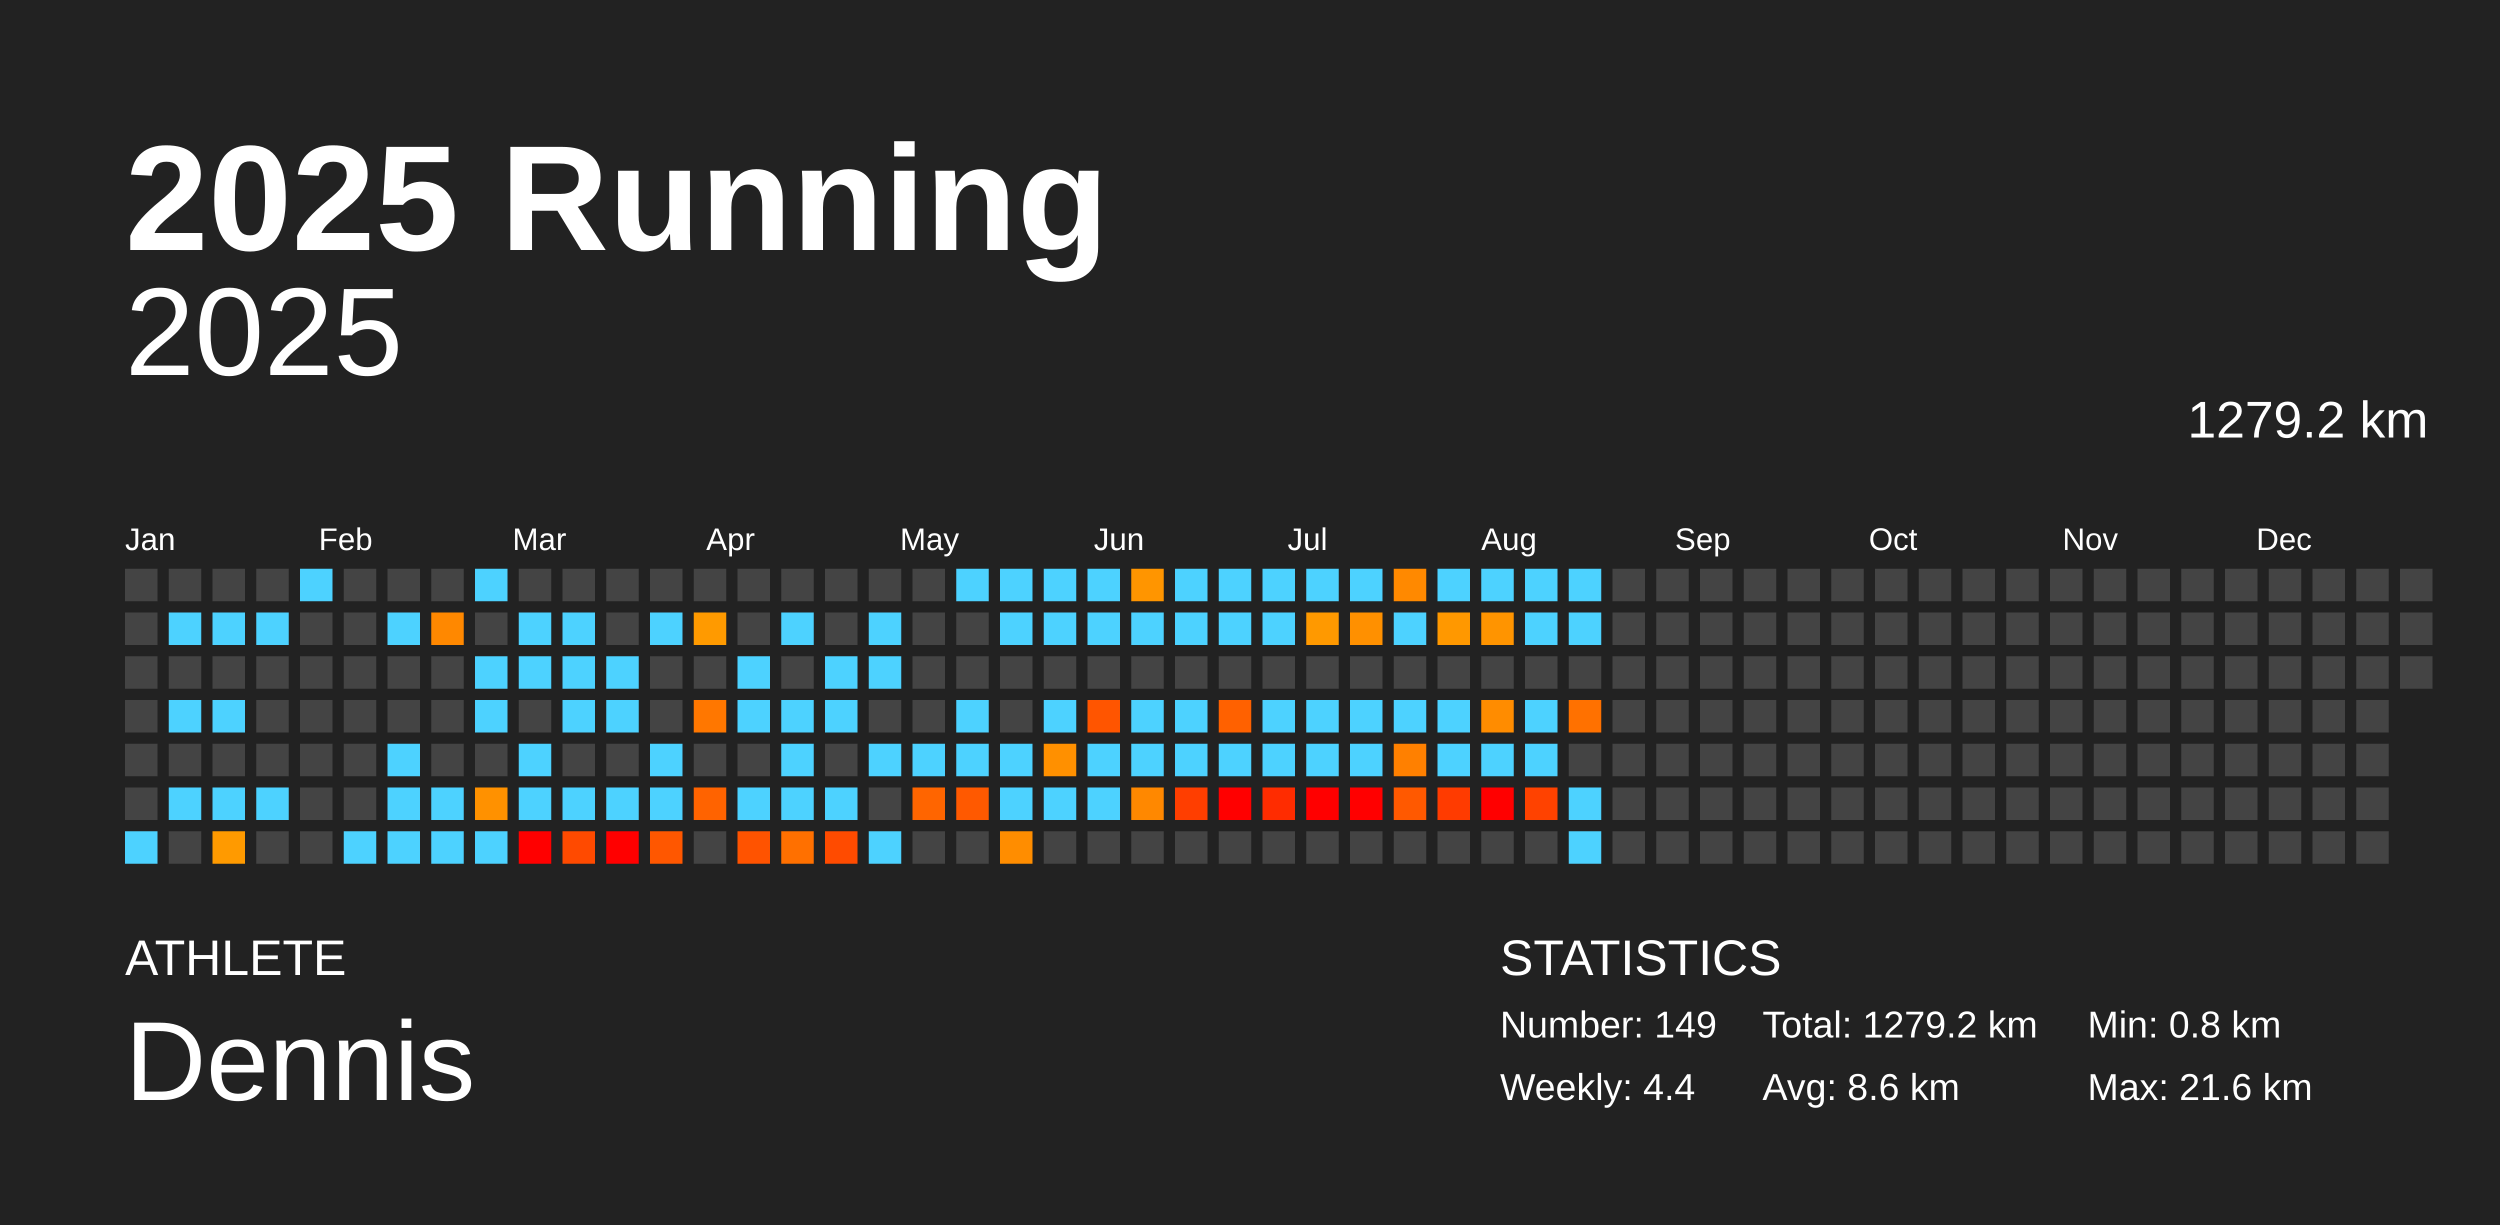
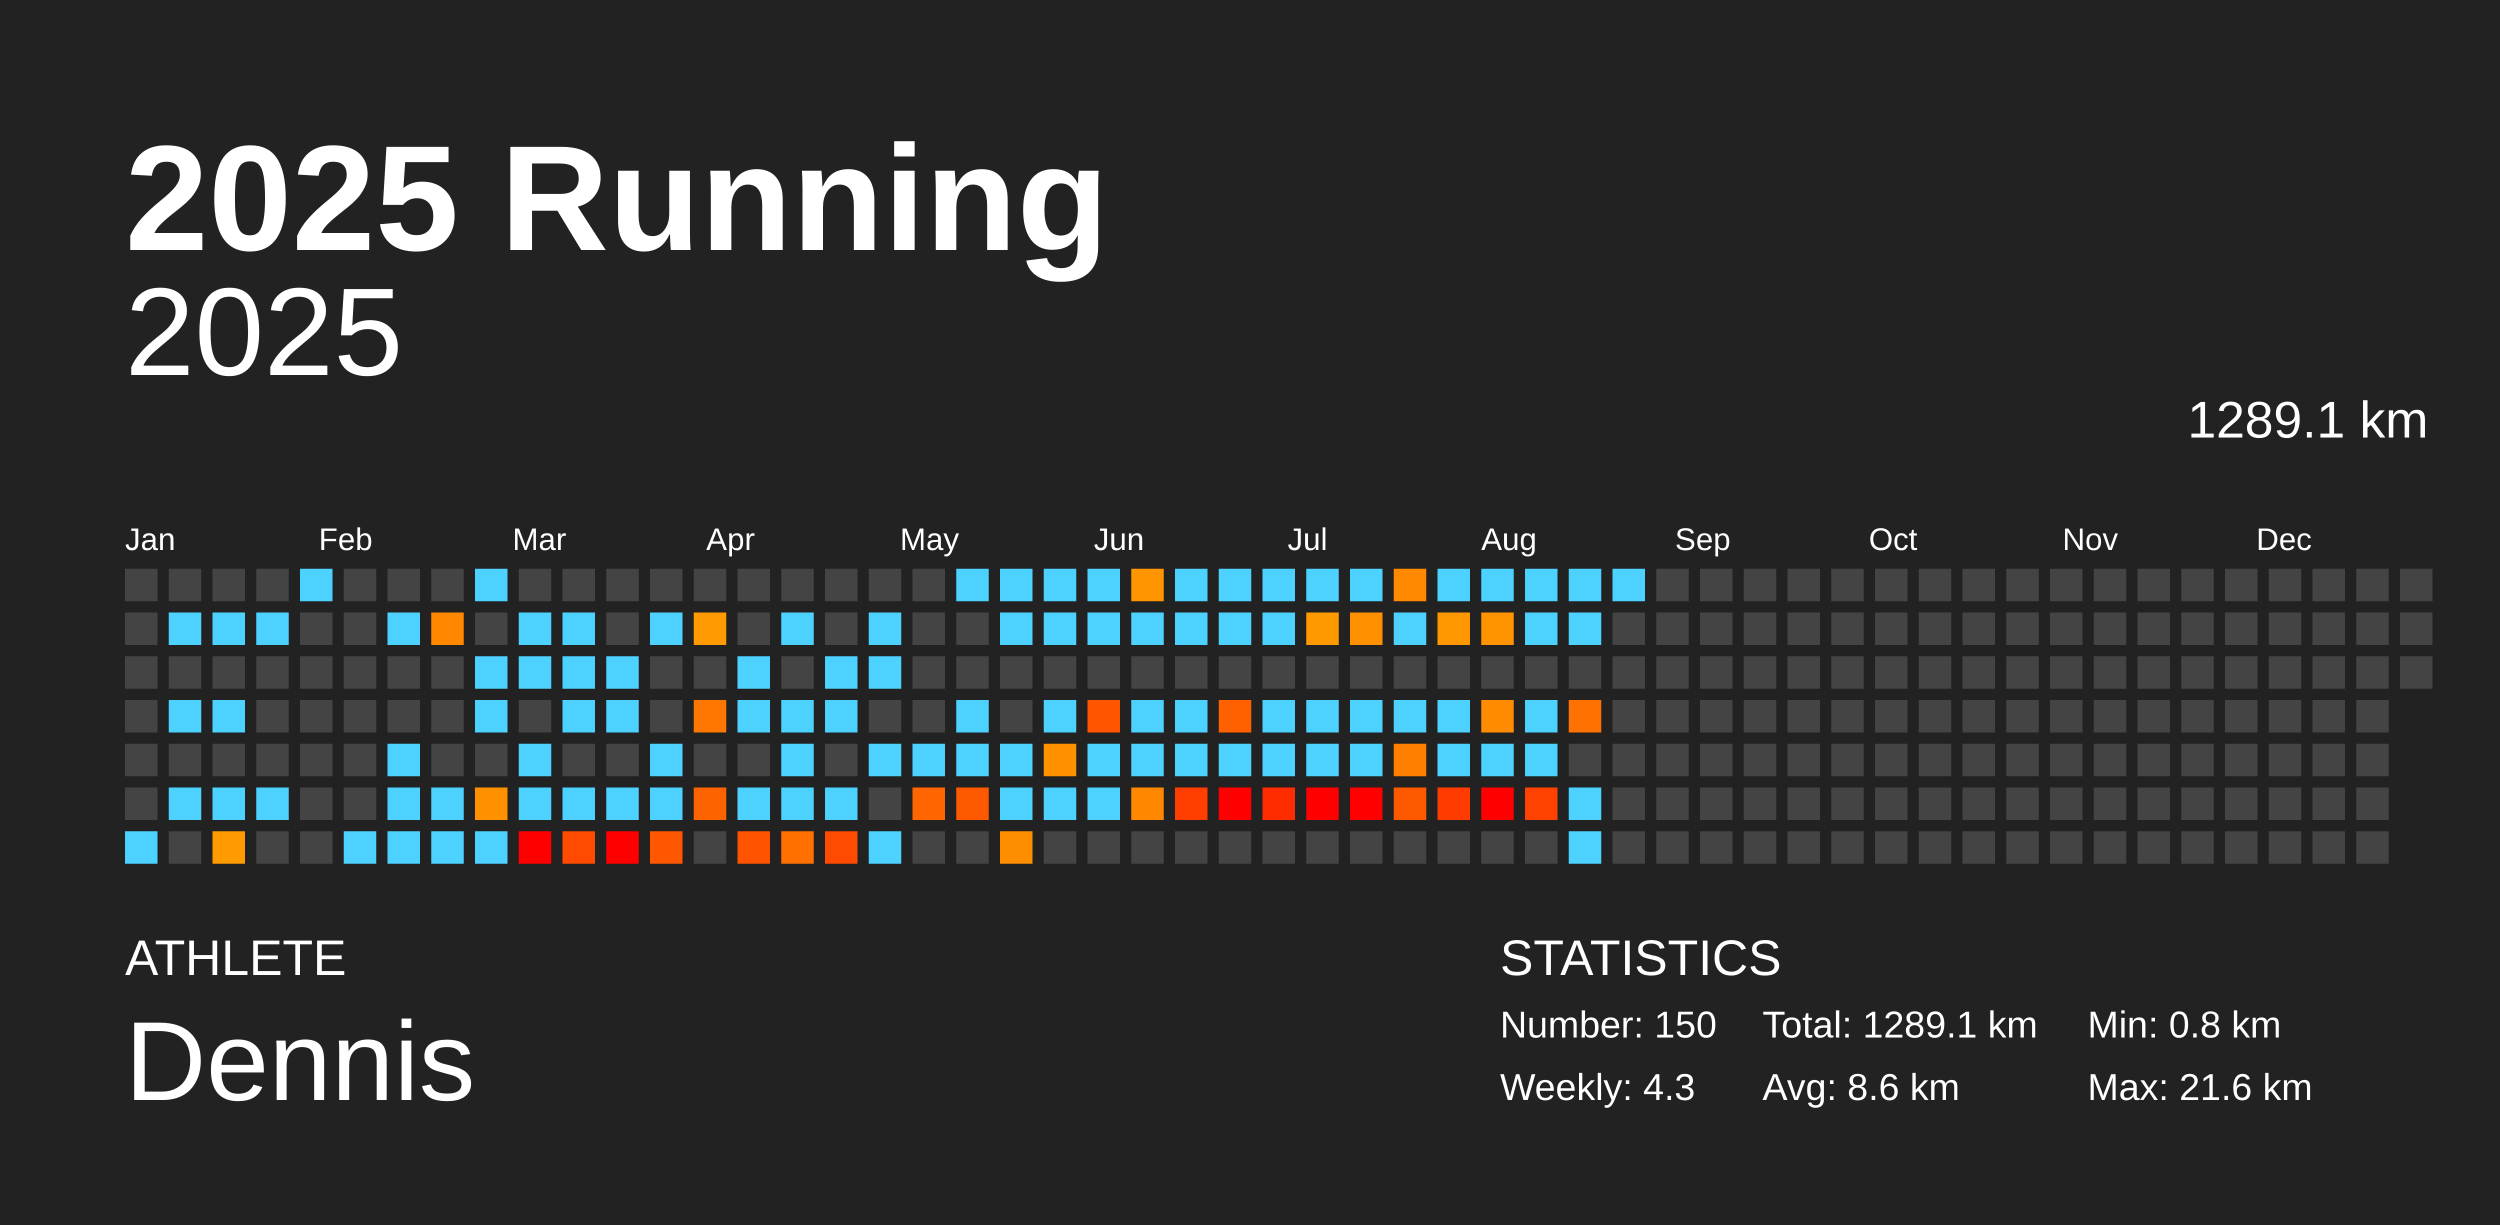
<svg xmlns="http://www.w3.org/2000/svg" baseProfile="full" height="98mm" version="1.1" viewBox="0,0,200,98" width="200mm">
  <defs />
  <rect fill="#222222" height="98" width="200" x="0" y="0" />
  <text fill="#FFFFFF" style="font-size:12px; font-family:Arial; font-weight:bold;" x="10" y="20">2025 Running</text>
  <text fill="#FFFFFF" style="font-size:4px; font-family:Arial" x="10" y="78">ATHLETE</text>
  <text fill="#FFFFFF" style="font-size:9px; font-family:Arial" x="10" y="88">Dennis</text>
  <text fill="#FFFFFF" style="font-size:4px; font-family:Arial" x="120" y="78">STATISTICS</text>
-   <text fill="#FFFFFF" style="font-size:3px; font-family:Arial" x="120" y="83">Number: 149</text>
-   <text fill="#FFFFFF" style="font-size:3px; font-family:Arial" x="120" y="88">Weekly: 4.4</text>
-   <text fill="#FFFFFF" style="font-size:3px; font-family:Arial" x="141" y="83">Total: 1279.2 km</text>
+   <text fill="#FFFFFF" style="font-size:3px; font-family:Arial" x="120" y="83">Number: 150</text>
+   <text fill="#FFFFFF" style="font-size:3px; font-family:Arial" x="120" y="88">Weekly: 4.3</text>
+   <text fill="#FFFFFF" style="font-size:3px; font-family:Arial" x="141" y="83">Total: 1289.1 km</text>
  <text fill="#FFFFFF" style="font-size:3px; font-family:Arial" x="141" y="88">Avg: 8.6 km</text>
  <text fill="#FFFFFF" style="font-size:3px; font-family:Arial" x="167" y="83">Min: 0.8 km</text>
  <text fill="#FFFFFF" style="font-size:3px; font-family:Arial" x="167" y="88">Max: 21.6 km</text>
  <text alignment-baseline="hanging" fill="#FFFFFF" style="font-size:10.0px; font-family:Arial;" x="10" y="30">2025</text>
-   <text alignment-baseline="hanging" fill="#FFFFFF" style="font-size:4.125px; font-family:Arial;" x="175" y="35">1279.2 km</text>
+   <text alignment-baseline="hanging" fill="#FFFFFF" style="font-size:4.125px; font-family:Arial;" x="175" y="35">1289.1 km</text>
  <text fill="#FFFFFF" style="font-size:2.5px; font-family:Arial" x="10.0" y="44">Jan</text>
  <text fill="#FFFFFF" style="font-size:2.5px; font-family:Arial" x="25.5" y="44">Feb</text>
  <text fill="#FFFFFF" style="font-size:2.5px; font-family:Arial" x="41.0" y="44">Mar</text>
  <text fill="#FFFFFF" style="font-size:2.5px; font-family:Arial" x="56.5" y="44">Apr</text>
  <text fill="#FFFFFF" style="font-size:2.5px; font-family:Arial" x="72.0" y="44">May</text>
  <text fill="#FFFFFF" style="font-size:2.5px; font-family:Arial" x="87.5" y="44">Jun</text>
  <text fill="#FFFFFF" style="font-size:2.5px; font-family:Arial" x="103.0" y="44">Jul</text>
  <text fill="#FFFFFF" style="font-size:2.5px; font-family:Arial" x="118.5" y="44">Aug</text>
  <text fill="#FFFFFF" style="font-size:2.5px; font-family:Arial" x="134.0" y="44">Sep</text>
  <text fill="#FFFFFF" style="font-size:2.5px; font-family:Arial" x="149.5" y="44">Oct</text>
  <text fill="#FFFFFF" style="font-size:2.5px; font-family:Arial" x="165.0" y="44">Nov</text>
  <text fill="#FFFFFF" style="font-size:2.5px; font-family:Arial" x="180.5" y="44">Dec</text>
  <rect fill="#444444" height="2.6" width="2.6" x="10.0" y="45.5" />
  <rect fill="#444444" height="2.6" width="2.6" x="10.0" y="49.0" />
  <rect fill="#444444" height="2.6" width="2.6" x="10.0" y="52.5" />
  <rect fill="#444444" height="2.6" width="2.6" x="10.0" y="56.0" />
  <rect fill="#444444" height="2.6" width="2.6" x="10.0" y="59.5" />
  <rect fill="#444444" height="2.6" width="2.6" x="10.0" y="63.0" />
  <rect fill="#4dd2ff" height="2.6" width="2.6" x="10.0" y="66.5" />
  <rect fill="#444444" height="2.6" width="2.6" x="13.5" y="45.5" />
  <rect fill="#4dd2ff" height="2.6" width="2.6" x="13.5" y="49.0" />
  <rect fill="#444444" height="2.6" width="2.6" x="13.5" y="52.5" />
  <rect fill="#4dd2ff" height="2.6" width="2.6" x="13.5" y="56.0" />
  <rect fill="#444444" height="2.6" width="2.6" x="13.5" y="59.5" />
  <rect fill="#4dd2ff" height="2.6" width="2.6" x="13.5" y="63.0" />
  <rect fill="#444444" height="2.6" width="2.6" x="13.5" y="66.5" />
  <rect fill="#444444" height="2.6" width="2.6" x="17.0" y="45.5" />
  <rect fill="#4dd2ff" height="2.6" width="2.6" x="17.0" y="49.0" />
  <rect fill="#444444" height="2.6" width="2.6" x="17.0" y="52.5" />
  <rect fill="#4dd2ff" height="2.6" width="2.6" x="17.0" y="56.0" />
  <rect fill="#444444" height="2.6" width="2.6" x="17.0" y="59.5" />
  <rect fill="#4dd2ff" height="2.6" width="2.6" x="17.0" y="63.0" />
  <rect fill="#ff9a00" height="2.6" width="2.6" x="17.0" y="66.5" />
  <rect fill="#444444" height="2.6" width="2.6" x="20.5" y="45.5" />
  <rect fill="#4dd2ff" height="2.6" width="2.6" x="20.5" y="49.0" />
  <rect fill="#444444" height="2.6" width="2.6" x="20.5" y="52.5" />
  <rect fill="#444444" height="2.6" width="2.6" x="20.5" y="56.0" />
  <rect fill="#444444" height="2.6" width="2.6" x="20.5" y="59.5" />
  <rect fill="#4dd2ff" height="2.6" width="2.6" x="20.5" y="63.0" />
  <rect fill="#444444" height="2.6" width="2.6" x="20.5" y="66.5" />
  <rect fill="#4dd2ff" height="2.6" width="2.6" x="24.0" y="45.5" />
  <rect fill="#444444" height="2.6" width="2.6" x="24.0" y="49.0" />
  <rect fill="#444444" height="2.6" width="2.6" x="24.0" y="52.5" />
  <rect fill="#444444" height="2.6" width="2.6" x="24.0" y="56.0" />
  <rect fill="#444444" height="2.6" width="2.6" x="24.0" y="59.5" />
  <rect fill="#444444" height="2.6" width="2.6" x="24.0" y="63.0" />
  <rect fill="#444444" height="2.6" width="2.6" x="24.0" y="66.5" />
  <rect fill="#444444" height="2.6" width="2.6" x="27.5" y="45.5" />
  <rect fill="#444444" height="2.6" width="2.6" x="27.5" y="49.0" />
  <rect fill="#444444" height="2.6" width="2.6" x="27.5" y="52.5" />
  <rect fill="#444444" height="2.6" width="2.6" x="27.5" y="56.0" />
  <rect fill="#444444" height="2.6" width="2.6" x="27.5" y="59.5" />
  <rect fill="#444444" height="2.6" width="2.6" x="27.5" y="63.0" />
  <rect fill="#4dd2ff" height="2.6" width="2.6" x="27.5" y="66.5" />
  <rect fill="#444444" height="2.6" width="2.6" x="31.0" y="45.5" />
  <rect fill="#4dd2ff" height="2.6" width="2.6" x="31.0" y="49.0" />
  <rect fill="#444444" height="2.6" width="2.6" x="31.0" y="52.5" />
  <rect fill="#444444" height="2.6" width="2.6" x="31.0" y="56.0" />
  <rect fill="#4dd2ff" height="2.6" width="2.6" x="31.0" y="59.5" />
  <rect fill="#4dd2ff" height="2.6" width="2.6" x="31.0" y="63.0" />
  <rect fill="#4dd2ff" height="2.6" width="2.6" x="31.0" y="66.5" />
  <rect fill="#444444" height="2.6" width="2.6" x="34.5" y="45.5" />
  <rect fill="#ff8800" height="2.6" width="2.6" x="34.5" y="49.0" />
  <rect fill="#444444" height="2.6" width="2.6" x="34.5" y="52.5" />
  <rect fill="#444444" height="2.6" width="2.6" x="34.5" y="56.0" />
  <rect fill="#444444" height="2.6" width="2.6" x="34.5" y="59.5" />
  <rect fill="#4dd2ff" height="2.6" width="2.6" x="34.5" y="63.0" />
  <rect fill="#4dd2ff" height="2.6" width="2.6" x="34.5" y="66.5" />
  <rect fill="#4dd2ff" height="2.6" width="2.6" x="38.0" y="45.5" />
  <rect fill="#444444" height="2.6" width="2.6" x="38.0" y="49.0" />
  <rect fill="#4dd2ff" height="2.6" width="2.6" x="38.0" y="52.5" />
  <rect fill="#4dd2ff" height="2.6" width="2.6" x="38.0" y="56.0" />
  <rect fill="#444444" height="2.6" width="2.6" x="38.0" y="59.5" />
  <rect fill="#ff9100" height="2.6" width="2.6" x="38.0" y="63.0" />
  <rect fill="#4dd2ff" height="2.6" width="2.6" x="38.0" y="66.5" />
  <rect fill="#444444" height="2.6" width="2.6" x="41.5" y="45.5" />
  <rect fill="#4dd2ff" height="2.6" width="2.6" x="41.5" y="49.0" />
  <rect fill="#4dd2ff" height="2.6" width="2.6" x="41.5" y="52.5" />
  <rect fill="#444444" height="2.6" width="2.6" x="41.5" y="56.0" />
  <rect fill="#4dd2ff" height="2.6" width="2.6" x="41.5" y="59.5" />
  <rect fill="#4dd2ff" height="2.6" width="2.6" x="41.5" y="63.0" />
  <rect fill="red" height="2.6" width="2.6" x="41.5" y="66.5" />
  <rect fill="#444444" height="2.6" width="2.6" x="45.0" y="45.5" />
  <rect fill="#4dd2ff" height="2.6" width="2.6" x="45.0" y="49.0" />
  <rect fill="#4dd2ff" height="2.6" width="2.6" x="45.0" y="52.5" />
  <rect fill="#4dd2ff" height="2.6" width="2.6" x="45.0" y="56.0" />
  <rect fill="#444444" height="2.6" width="2.6" x="45.0" y="59.5" />
  <rect fill="#4dd2ff" height="2.6" width="2.6" x="45.0" y="63.0" />
  <rect fill="#ff4a00" height="2.6" width="2.6" x="45.0" y="66.5" />
  <rect fill="#444444" height="2.6" width="2.6" x="48.5" y="45.5" />
  <rect fill="#444444" height="2.6" width="2.6" x="48.5" y="49.0" />
  <rect fill="#4dd2ff" height="2.6" width="2.6" x="48.5" y="52.5" />
  <rect fill="#4dd2ff" height="2.6" width="2.6" x="48.5" y="56.0" />
  <rect fill="#444444" height="2.6" width="2.6" x="48.5" y="59.5" />
  <rect fill="#4dd2ff" height="2.6" width="2.6" x="48.5" y="63.0" />
  <rect fill="red" height="2.6" width="2.6" x="48.5" y="66.5" />
  <rect fill="#444444" height="2.6" width="2.6" x="52.0" y="45.5" />
  <rect fill="#4dd2ff" height="2.6" width="2.6" x="52.0" y="49.0" />
  <rect fill="#444444" height="2.6" width="2.6" x="52.0" y="52.5" />
  <rect fill="#444444" height="2.6" width="2.6" x="52.0" y="56.0" />
  <rect fill="#4dd2ff" height="2.6" width="2.6" x="52.0" y="59.5" />
  <rect fill="#4dd2ff" height="2.6" width="2.6" x="52.0" y="63.0" />
  <rect fill="#ff5700" height="2.6" width="2.6" x="52.0" y="66.5" />
  <rect fill="#444444" height="2.6" width="2.6" x="55.5" y="45.5" />
  <rect fill="#ff9a00" height="2.6" width="2.6" x="55.5" y="49.0" />
  <rect fill="#444444" height="2.6" width="2.6" x="55.5" y="52.5" />
  <rect fill="#ff7700" height="2.6" width="2.6" x="55.5" y="56.0" />
  <rect fill="#444444" height="2.6" width="2.6" x="55.5" y="59.5" />
  <rect fill="#ff6300" height="2.6" width="2.6" x="55.5" y="63.0" />
  <rect fill="#444444" height="2.6" width="2.6" x="55.5" y="66.5" />
  <rect fill="#444444" height="2.6" width="2.6" x="59.0" y="45.5" />
  <rect fill="#444444" height="2.6" width="2.6" x="59.0" y="49.0" />
  <rect fill="#4dd2ff" height="2.6" width="2.6" x="59.0" y="52.5" />
  <rect fill="#4dd2ff" height="2.6" width="2.6" x="59.0" y="56.0" />
  <rect fill="#444444" height="2.6" width="2.6" x="59.0" y="59.5" />
  <rect fill="#4dd2ff" height="2.6" width="2.6" x="59.0" y="63.0" />
  <rect fill="#ff5300" height="2.6" width="2.6" x="59.0" y="66.5" />
  <rect fill="#444444" height="2.6" width="2.6" x="62.5" y="45.5" />
  <rect fill="#4dd2ff" height="2.6" width="2.6" x="62.5" y="49.0" />
  <rect fill="#444444" height="2.6" width="2.6" x="62.5" y="52.5" />
  <rect fill="#4dd2ff" height="2.6" width="2.6" x="62.5" y="56.0" />
  <rect fill="#4dd2ff" height="2.6" width="2.6" x="62.5" y="59.5" />
  <rect fill="#4dd2ff" height="2.6" width="2.6" x="62.5" y="63.0" />
  <rect fill="#ff7000" height="2.6" width="2.6" x="62.5" y="66.5" />
  <rect fill="#444444" height="2.6" width="2.6" x="66.0" y="45.5" />
  <rect fill="#444444" height="2.6" width="2.6" x="66.0" y="49.0" />
  <rect fill="#4dd2ff" height="2.6" width="2.6" x="66.0" y="52.5" />
  <rect fill="#4dd2ff" height="2.6" width="2.6" x="66.0" y="56.0" />
  <rect fill="#444444" height="2.6" width="2.6" x="66.0" y="59.5" />
  <rect fill="#4dd2ff" height="2.6" width="2.6" x="66.0" y="63.0" />
  <rect fill="#ff4b00" height="2.6" width="2.6" x="66.0" y="66.5" />
  <rect fill="#444444" height="2.6" width="2.6" x="69.5" y="45.5" />
  <rect fill="#4dd2ff" height="2.6" width="2.6" x="69.5" y="49.0" />
  <rect fill="#4dd2ff" height="2.6" width="2.6" x="69.5" y="52.5" />
  <rect fill="#444444" height="2.6" width="2.6" x="69.5" y="56.0" />
  <rect fill="#4dd2ff" height="2.6" width="2.6" x="69.5" y="59.5" />
  <rect fill="#444444" height="2.6" width="2.6" x="69.5" y="63.0" />
  <rect fill="#4dd2ff" height="2.6" width="2.6" x="69.5" y="66.5" />
  <rect fill="#444444" height="2.6" width="2.6" x="73.0" y="45.5" />
  <rect fill="#444444" height="2.6" width="2.6" x="73.0" y="49.0" />
  <rect fill="#444444" height="2.6" width="2.6" x="73.0" y="52.5" />
  <rect fill="#444444" height="2.6" width="2.6" x="73.0" y="56.0" />
  <rect fill="#4dd2ff" height="2.6" width="2.6" x="73.0" y="59.5" />
  <rect fill="#ff6500" height="2.6" width="2.6" x="73.0" y="63.0" />
  <rect fill="#444444" height="2.6" width="2.6" x="73.0" y="66.5" />
  <rect fill="#4dd2ff" height="2.6" width="2.6" x="76.5" y="45.5" />
  <rect fill="#444444" height="2.6" width="2.6" x="76.5" y="49.0" />
  <rect fill="#444444" height="2.6" width="2.6" x="76.5" y="52.5" />
  <rect fill="#4dd2ff" height="2.6" width="2.6" x="76.5" y="56.0" />
  <rect fill="#4dd2ff" height="2.6" width="2.6" x="76.5" y="59.5" />
  <rect fill="#ff5900" height="2.6" width="2.6" x="76.5" y="63.0" />
  <rect fill="#444444" height="2.6" width="2.6" x="76.5" y="66.5" />
  <rect fill="#4dd2ff" height="2.6" width="2.6" x="80.0" y="45.5" />
  <rect fill="#4dd2ff" height="2.6" width="2.6" x="80.0" y="49.0" />
  <rect fill="#444444" height="2.6" width="2.6" x="80.0" y="52.5" />
  <rect fill="#444444" height="2.6" width="2.6" x="80.0" y="56.0" />
  <rect fill="#4dd2ff" height="2.6" width="2.6" x="80.0" y="59.5" />
  <rect fill="#4dd2ff" height="2.6" width="2.6" x="80.0" y="63.0" />
  <rect fill="#ff8d00" height="2.6" width="2.6" x="80.0" y="66.5" />
  <rect fill="#4dd2ff" height="2.6" width="2.6" x="83.5" y="45.5" />
  <rect fill="#4dd2ff" height="2.6" width="2.6" x="83.5" y="49.0" />
  <rect fill="#444444" height="2.6" width="2.6" x="83.5" y="52.5" />
  <rect fill="#4dd2ff" height="2.6" width="2.6" x="83.5" y="56.0" />
  <rect fill="#ff9000" height="2.6" width="2.6" x="83.5" y="59.5" />
  <rect fill="#4dd2ff" height="2.6" width="2.6" x="83.5" y="63.0" />
  <rect fill="#444444" height="2.6" width="2.6" x="83.5" y="66.5" />
  <rect fill="#4dd2ff" height="2.6" width="2.6" x="87.0" y="45.5" />
  <rect fill="#4dd2ff" height="2.6" width="2.6" x="87.0" y="49.0" />
  <rect fill="#444444" height="2.6" width="2.6" x="87.0" y="52.5" />
  <rect fill="#ff5500" height="2.6" width="2.6" x="87.0" y="56.0" />
  <rect fill="#4dd2ff" height="2.6" width="2.6" x="87.0" y="59.5" />
  <rect fill="#4dd2ff" height="2.6" width="2.6" x="87.0" y="63.0" />
  <rect fill="#444444" height="2.6" width="2.6" x="87.0" y="66.5" />
  <rect fill="#ff9500" height="2.6" width="2.6" x="90.5" y="45.5" />
  <rect fill="#4dd2ff" height="2.6" width="2.6" x="90.5" y="49.0" />
  <rect fill="#444444" height="2.6" width="2.6" x="90.5" y="52.5" />
  <rect fill="#4dd2ff" height="2.6" width="2.6" x="90.5" y="56.0" />
  <rect fill="#4dd2ff" height="2.6" width="2.6" x="90.5" y="59.5" />
  <rect fill="#ff8800" height="2.6" width="2.6" x="90.5" y="63.0" />
  <rect fill="#444444" height="2.6" width="2.6" x="90.5" y="66.5" />
  <rect fill="#4dd2ff" height="2.6" width="2.6" x="94.0" y="45.5" />
  <rect fill="#4dd2ff" height="2.6" width="2.6" x="94.0" y="49.0" />
  <rect fill="#444444" height="2.6" width="2.6" x="94.0" y="52.5" />
  <rect fill="#4dd2ff" height="2.6" width="2.6" x="94.0" y="56.0" />
  <rect fill="#4dd2ff" height="2.6" width="2.6" x="94.0" y="59.5" />
  <rect fill="#ff3e00" height="2.6" width="2.6" x="94.0" y="63.0" />
  <rect fill="#444444" height="2.6" width="2.6" x="94.0" y="66.5" />
  <rect fill="#4dd2ff" height="2.6" width="2.6" x="97.5" y="45.5" />
  <rect fill="#4dd2ff" height="2.6" width="2.6" x="97.5" y="49.0" />
  <rect fill="#444444" height="2.6" width="2.6" x="97.5" y="52.5" />
  <rect fill="#ff6100" height="2.6" width="2.6" x="97.5" y="56.0" />
  <rect fill="#4dd2ff" height="2.6" width="2.6" x="97.5" y="59.5" />
  <rect fill="red" height="2.6" width="2.6" x="97.5" y="63.0" />
  <rect fill="#444444" height="2.6" width="2.6" x="97.5" y="66.5" />
  <rect fill="#4dd2ff" height="2.6" width="2.6" x="101.0" y="45.5" />
  <rect fill="#4dd2ff" height="2.6" width="2.6" x="101.0" y="49.0" />
  <rect fill="#444444" height="2.6" width="2.6" x="101.0" y="52.5" />
  <rect fill="#4dd2ff" height="2.6" width="2.6" x="101.0" y="56.0" />
  <rect fill="#4dd2ff" height="2.6" width="2.6" x="101.0" y="59.5" />
  <rect fill="#ff2c00" height="2.6" width="2.6" x="101.0" y="63.0" />
  <rect fill="#444444" height="2.6" width="2.6" x="101.0" y="66.5" />
  <rect fill="#4dd2ff" height="2.6" width="2.6" x="104.5" y="45.5" />
  <rect fill="#ff9900" height="2.6" width="2.6" x="104.5" y="49.0" />
  <rect fill="#444444" height="2.6" width="2.6" x="104.5" y="52.5" />
  <rect fill="#4dd2ff" height="2.6" width="2.6" x="104.5" y="56.0" />
  <rect fill="#4dd2ff" height="2.6" width="2.6" x="104.5" y="59.5" />
  <rect fill="red" height="2.6" width="2.6" x="104.5" y="63.0" />
  <rect fill="#444444" height="2.6" width="2.6" x="104.5" y="66.5" />
  <rect fill="#4dd2ff" height="2.6" width="2.6" x="108.0" y="45.5" />
  <rect fill="#ff9000" height="2.6" width="2.6" x="108.0" y="49.0" />
  <rect fill="#444444" height="2.6" width="2.6" x="108.0" y="52.5" />
  <rect fill="#4dd2ff" height="2.6" width="2.6" x="108.0" y="56.0" />
  <rect fill="#4dd2ff" height="2.6" width="2.6" x="108.0" y="59.5" />
  <rect fill="red" height="2.6" width="2.6" x="108.0" y="63.0" />
  <rect fill="#444444" height="2.6" width="2.6" x="108.0" y="66.5" />
  <rect fill="#ff8900" height="2.6" width="2.6" x="111.5" y="45.5" />
  <rect fill="#4dd2ff" height="2.6" width="2.6" x="111.5" y="49.0" />
  <rect fill="#444444" height="2.6" width="2.6" x="111.5" y="52.5" />
  <rect fill="#4dd2ff" height="2.6" width="2.6" x="111.5" y="56.0" />
  <rect fill="#ff8000" height="2.6" width="2.6" x="111.5" y="59.5" />
  <rect fill="#ff5900" height="2.6" width="2.6" x="111.5" y="63.0" />
  <rect fill="#444444" height="2.6" width="2.6" x="111.5" y="66.5" />
  <rect fill="#4dd2ff" height="2.6" width="2.6" x="115.0" y="45.5" />
  <rect fill="#ff9800" height="2.6" width="2.6" x="115.0" y="49.0" />
  <rect fill="#444444" height="2.6" width="2.6" x="115.0" y="52.5" />
  <rect fill="#4dd2ff" height="2.6" width="2.6" x="115.0" y="56.0" />
  <rect fill="#4dd2ff" height="2.6" width="2.6" x="115.0" y="59.5" />
  <rect fill="#ff3b00" height="2.6" width="2.6" x="115.0" y="63.0" />
  <rect fill="#444444" height="2.6" width="2.6" x="115.0" y="66.5" />
  <rect fill="#4dd2ff" height="2.6" width="2.6" x="118.5" y="45.5" />
  <rect fill="#ff9400" height="2.6" width="2.6" x="118.5" y="49.0" />
  <rect fill="#444444" height="2.6" width="2.6" x="118.5" y="52.5" />
  <rect fill="#ff8c00" height="2.6" width="2.6" x="118.5" y="56.0" />
  <rect fill="#4dd2ff" height="2.6" width="2.6" x="118.5" y="59.5" />
  <rect fill="red" height="2.6" width="2.6" x="118.5" y="63.0" />
  <rect fill="#444444" height="2.6" width="2.6" x="118.5" y="66.5" />
  <rect fill="#4dd2ff" height="2.6" width="2.6" x="122.0" y="45.5" />
  <rect fill="#4dd2ff" height="2.6" width="2.6" x="122.0" y="49.0" />
  <rect fill="#444444" height="2.6" width="2.6" x="122.0" y="52.5" />
  <rect fill="#4dd2ff" height="2.6" width="2.6" x="122.0" y="56.0" />
  <rect fill="#4dd2ff" height="2.6" width="2.6" x="122.0" y="59.5" />
  <rect fill="#ff4200" height="2.6" width="2.6" x="122.0" y="63.0" />
  <rect fill="#444444" height="2.6" width="2.6" x="122.0" y="66.5" />
  <rect fill="#4dd2ff" height="2.6" width="2.6" x="125.5" y="45.5" />
  <rect fill="#4dd2ff" height="2.6" width="2.6" x="125.5" y="49.0" />
  <rect fill="#444444" height="2.6" width="2.6" x="125.5" y="52.5" />
  <rect fill="#ff7100" height="2.6" width="2.6" x="125.5" y="56.0" />
  <rect fill="#444444" height="2.6" width="2.6" x="125.5" y="59.5" />
  <rect fill="#4dd2ff" height="2.6" width="2.6" x="125.5" y="63.0" />
  <rect fill="#4dd2ff" height="2.6" width="2.6" x="125.5" y="66.5" />
-   <rect fill="#444444" height="2.6" width="2.6" x="129.0" y="45.5" />
+   <rect fill="#4dd2ff" height="2.6" width="2.6" x="129.0" y="45.5" />
  <rect fill="#444444" height="2.6" width="2.6" x="129.0" y="49.0" />
  <rect fill="#444444" height="2.6" width="2.6" x="129.0" y="52.5" />
  <rect fill="#444444" height="2.6" width="2.6" x="129.0" y="56.0" />
  <rect fill="#444444" height="2.6" width="2.6" x="129.0" y="59.5" />
  <rect fill="#444444" height="2.6" width="2.6" x="129.0" y="63.0" />
  <rect fill="#444444" height="2.6" width="2.6" x="129.0" y="66.5" />
  <rect fill="#444444" height="2.6" width="2.6" x="132.5" y="45.5" />
  <rect fill="#444444" height="2.6" width="2.6" x="132.5" y="49.0" />
  <rect fill="#444444" height="2.6" width="2.6" x="132.5" y="52.5" />
  <rect fill="#444444" height="2.6" width="2.6" x="132.5" y="56.0" />
  <rect fill="#444444" height="2.6" width="2.6" x="132.5" y="59.5" />
  <rect fill="#444444" height="2.6" width="2.6" x="132.5" y="63.0" />
  <rect fill="#444444" height="2.6" width="2.6" x="132.5" y="66.5" />
  <rect fill="#444444" height="2.6" width="2.6" x="136.0" y="45.5" />
  <rect fill="#444444" height="2.6" width="2.6" x="136.0" y="49.0" />
  <rect fill="#444444" height="2.6" width="2.6" x="136.0" y="52.5" />
  <rect fill="#444444" height="2.6" width="2.6" x="136.0" y="56.0" />
  <rect fill="#444444" height="2.6" width="2.6" x="136.0" y="59.5" />
  <rect fill="#444444" height="2.6" width="2.6" x="136.0" y="63.0" />
  <rect fill="#444444" height="2.6" width="2.6" x="136.0" y="66.5" />
  <rect fill="#444444" height="2.6" width="2.6" x="139.5" y="45.5" />
  <rect fill="#444444" height="2.6" width="2.6" x="139.5" y="49.0" />
  <rect fill="#444444" height="2.6" width="2.6" x="139.5" y="52.5" />
  <rect fill="#444444" height="2.6" width="2.6" x="139.5" y="56.0" />
  <rect fill="#444444" height="2.6" width="2.6" x="139.5" y="59.5" />
  <rect fill="#444444" height="2.6" width="2.6" x="139.5" y="63.0" />
  <rect fill="#444444" height="2.6" width="2.6" x="139.5" y="66.5" />
  <rect fill="#444444" height="2.6" width="2.6" x="143.0" y="45.5" />
  <rect fill="#444444" height="2.6" width="2.6" x="143.0" y="49.0" />
  <rect fill="#444444" height="2.6" width="2.6" x="143.0" y="52.5" />
  <rect fill="#444444" height="2.6" width="2.6" x="143.0" y="56.0" />
  <rect fill="#444444" height="2.6" width="2.6" x="143.0" y="59.5" />
  <rect fill="#444444" height="2.6" width="2.6" x="143.0" y="63.0" />
  <rect fill="#444444" height="2.6" width="2.6" x="143.0" y="66.5" />
  <rect fill="#444444" height="2.6" width="2.6" x="146.5" y="45.5" />
  <rect fill="#444444" height="2.6" width="2.6" x="146.5" y="49.0" />
  <rect fill="#444444" height="2.6" width="2.6" x="146.5" y="52.5" />
  <rect fill="#444444" height="2.6" width="2.6" x="146.5" y="56.0" />
  <rect fill="#444444" height="2.6" width="2.6" x="146.5" y="59.5" />
  <rect fill="#444444" height="2.6" width="2.6" x="146.5" y="63.0" />
  <rect fill="#444444" height="2.6" width="2.6" x="146.5" y="66.5" />
  <rect fill="#444444" height="2.6" width="2.6" x="150.0" y="45.5" />
  <rect fill="#444444" height="2.6" width="2.6" x="150.0" y="49.0" />
  <rect fill="#444444" height="2.6" width="2.6" x="150.0" y="52.5" />
  <rect fill="#444444" height="2.6" width="2.6" x="150.0" y="56.0" />
  <rect fill="#444444" height="2.6" width="2.6" x="150.0" y="59.5" />
  <rect fill="#444444" height="2.6" width="2.6" x="150.0" y="63.0" />
  <rect fill="#444444" height="2.6" width="2.6" x="150.0" y="66.5" />
  <rect fill="#444444" height="2.6" width="2.6" x="153.5" y="45.5" />
  <rect fill="#444444" height="2.6" width="2.6" x="153.5" y="49.0" />
  <rect fill="#444444" height="2.6" width="2.6" x="153.5" y="52.5" />
  <rect fill="#444444" height="2.6" width="2.6" x="153.5" y="56.0" />
  <rect fill="#444444" height="2.6" width="2.6" x="153.5" y="59.5" />
  <rect fill="#444444" height="2.6" width="2.6" x="153.5" y="63.0" />
  <rect fill="#444444" height="2.6" width="2.6" x="153.5" y="66.5" />
  <rect fill="#444444" height="2.6" width="2.6" x="157.0" y="45.5" />
  <rect fill="#444444" height="2.6" width="2.6" x="157.0" y="49.0" />
  <rect fill="#444444" height="2.6" width="2.6" x="157.0" y="52.5" />
  <rect fill="#444444" height="2.6" width="2.6" x="157.0" y="56.0" />
  <rect fill="#444444" height="2.6" width="2.6" x="157.0" y="59.5" />
  <rect fill="#444444" height="2.6" width="2.6" x="157.0" y="63.0" />
  <rect fill="#444444" height="2.6" width="2.6" x="157.0" y="66.5" />
  <rect fill="#444444" height="2.6" width="2.6" x="160.5" y="45.5" />
  <rect fill="#444444" height="2.6" width="2.6" x="160.5" y="49.0" />
  <rect fill="#444444" height="2.6" width="2.6" x="160.5" y="52.5" />
  <rect fill="#444444" height="2.6" width="2.6" x="160.5" y="56.0" />
  <rect fill="#444444" height="2.6" width="2.6" x="160.5" y="59.5" />
  <rect fill="#444444" height="2.6" width="2.6" x="160.5" y="63.0" />
  <rect fill="#444444" height="2.6" width="2.6" x="160.5" y="66.5" />
  <rect fill="#444444" height="2.6" width="2.6" x="164.0" y="45.5" />
  <rect fill="#444444" height="2.6" width="2.6" x="164.0" y="49.0" />
  <rect fill="#444444" height="2.6" width="2.6" x="164.0" y="52.5" />
  <rect fill="#444444" height="2.6" width="2.6" x="164.0" y="56.0" />
  <rect fill="#444444" height="2.6" width="2.6" x="164.0" y="59.5" />
  <rect fill="#444444" height="2.6" width="2.6" x="164.0" y="63.0" />
  <rect fill="#444444" height="2.6" width="2.6" x="164.0" y="66.5" />
  <rect fill="#444444" height="2.6" width="2.6" x="167.5" y="45.5" />
  <rect fill="#444444" height="2.6" width="2.6" x="167.5" y="49.0" />
  <rect fill="#444444" height="2.6" width="2.6" x="167.5" y="52.5" />
  <rect fill="#444444" height="2.6" width="2.6" x="167.5" y="56.0" />
  <rect fill="#444444" height="2.6" width="2.6" x="167.5" y="59.5" />
  <rect fill="#444444" height="2.6" width="2.6" x="167.5" y="63.0" />
  <rect fill="#444444" height="2.6" width="2.6" x="167.5" y="66.5" />
  <rect fill="#444444" height="2.6" width="2.6" x="171.0" y="45.5" />
  <rect fill="#444444" height="2.6" width="2.6" x="171.0" y="49.0" />
  <rect fill="#444444" height="2.6" width="2.6" x="171.0" y="52.5" />
  <rect fill="#444444" height="2.6" width="2.6" x="171.0" y="56.0" />
  <rect fill="#444444" height="2.6" width="2.6" x="171.0" y="59.5" />
  <rect fill="#444444" height="2.6" width="2.6" x="171.0" y="63.0" />
  <rect fill="#444444" height="2.6" width="2.6" x="171.0" y="66.5" />
  <rect fill="#444444" height="2.6" width="2.6" x="174.5" y="45.5" />
  <rect fill="#444444" height="2.6" width="2.6" x="174.5" y="49.0" />
  <rect fill="#444444" height="2.6" width="2.6" x="174.5" y="52.5" />
  <rect fill="#444444" height="2.6" width="2.6" x="174.5" y="56.0" />
  <rect fill="#444444" height="2.6" width="2.6" x="174.5" y="59.5" />
  <rect fill="#444444" height="2.6" width="2.6" x="174.5" y="63.0" />
  <rect fill="#444444" height="2.6" width="2.6" x="174.5" y="66.5" />
  <rect fill="#444444" height="2.6" width="2.6" x="178.0" y="45.5" />
  <rect fill="#444444" height="2.6" width="2.6" x="178.0" y="49.0" />
  <rect fill="#444444" height="2.6" width="2.6" x="178.0" y="52.5" />
  <rect fill="#444444" height="2.6" width="2.6" x="178.0" y="56.0" />
  <rect fill="#444444" height="2.6" width="2.6" x="178.0" y="59.5" />
  <rect fill="#444444" height="2.6" width="2.6" x="178.0" y="63.0" />
  <rect fill="#444444" height="2.6" width="2.6" x="178.0" y="66.5" />
  <rect fill="#444444" height="2.6" width="2.6" x="181.5" y="45.5" />
  <rect fill="#444444" height="2.6" width="2.6" x="181.5" y="49.0" />
  <rect fill="#444444" height="2.6" width="2.6" x="181.5" y="52.5" />
  <rect fill="#444444" height="2.6" width="2.6" x="181.5" y="56.0" />
  <rect fill="#444444" height="2.6" width="2.6" x="181.5" y="59.5" />
  <rect fill="#444444" height="2.6" width="2.6" x="181.5" y="63.0" />
  <rect fill="#444444" height="2.6" width="2.6" x="181.5" y="66.5" />
  <rect fill="#444444" height="2.6" width="2.6" x="185.0" y="45.5" />
  <rect fill="#444444" height="2.6" width="2.6" x="185.0" y="49.0" />
  <rect fill="#444444" height="2.6" width="2.6" x="185.0" y="52.5" />
  <rect fill="#444444" height="2.6" width="2.6" x="185.0" y="56.0" />
  <rect fill="#444444" height="2.6" width="2.6" x="185.0" y="59.5" />
  <rect fill="#444444" height="2.6" width="2.6" x="185.0" y="63.0" />
  <rect fill="#444444" height="2.6" width="2.6" x="185.0" y="66.5" />
  <rect fill="#444444" height="2.6" width="2.6" x="188.5" y="45.5" />
  <rect fill="#444444" height="2.6" width="2.6" x="188.5" y="49.0" />
  <rect fill="#444444" height="2.6" width="2.6" x="188.5" y="52.5" />
  <rect fill="#444444" height="2.6" width="2.6" x="188.5" y="56.0" />
  <rect fill="#444444" height="2.6" width="2.6" x="188.5" y="59.5" />
  <rect fill="#444444" height="2.6" width="2.6" x="188.5" y="63.0" />
  <rect fill="#444444" height="2.6" width="2.6" x="188.5" y="66.5" />
  <rect fill="#444444" height="2.6" width="2.6" x="192.0" y="45.5" />
  <rect fill="#444444" height="2.6" width="2.6" x="192.0" y="49.0" />
  <rect fill="#444444" height="2.6" width="2.6" x="192.0" y="52.5" />
</svg>
